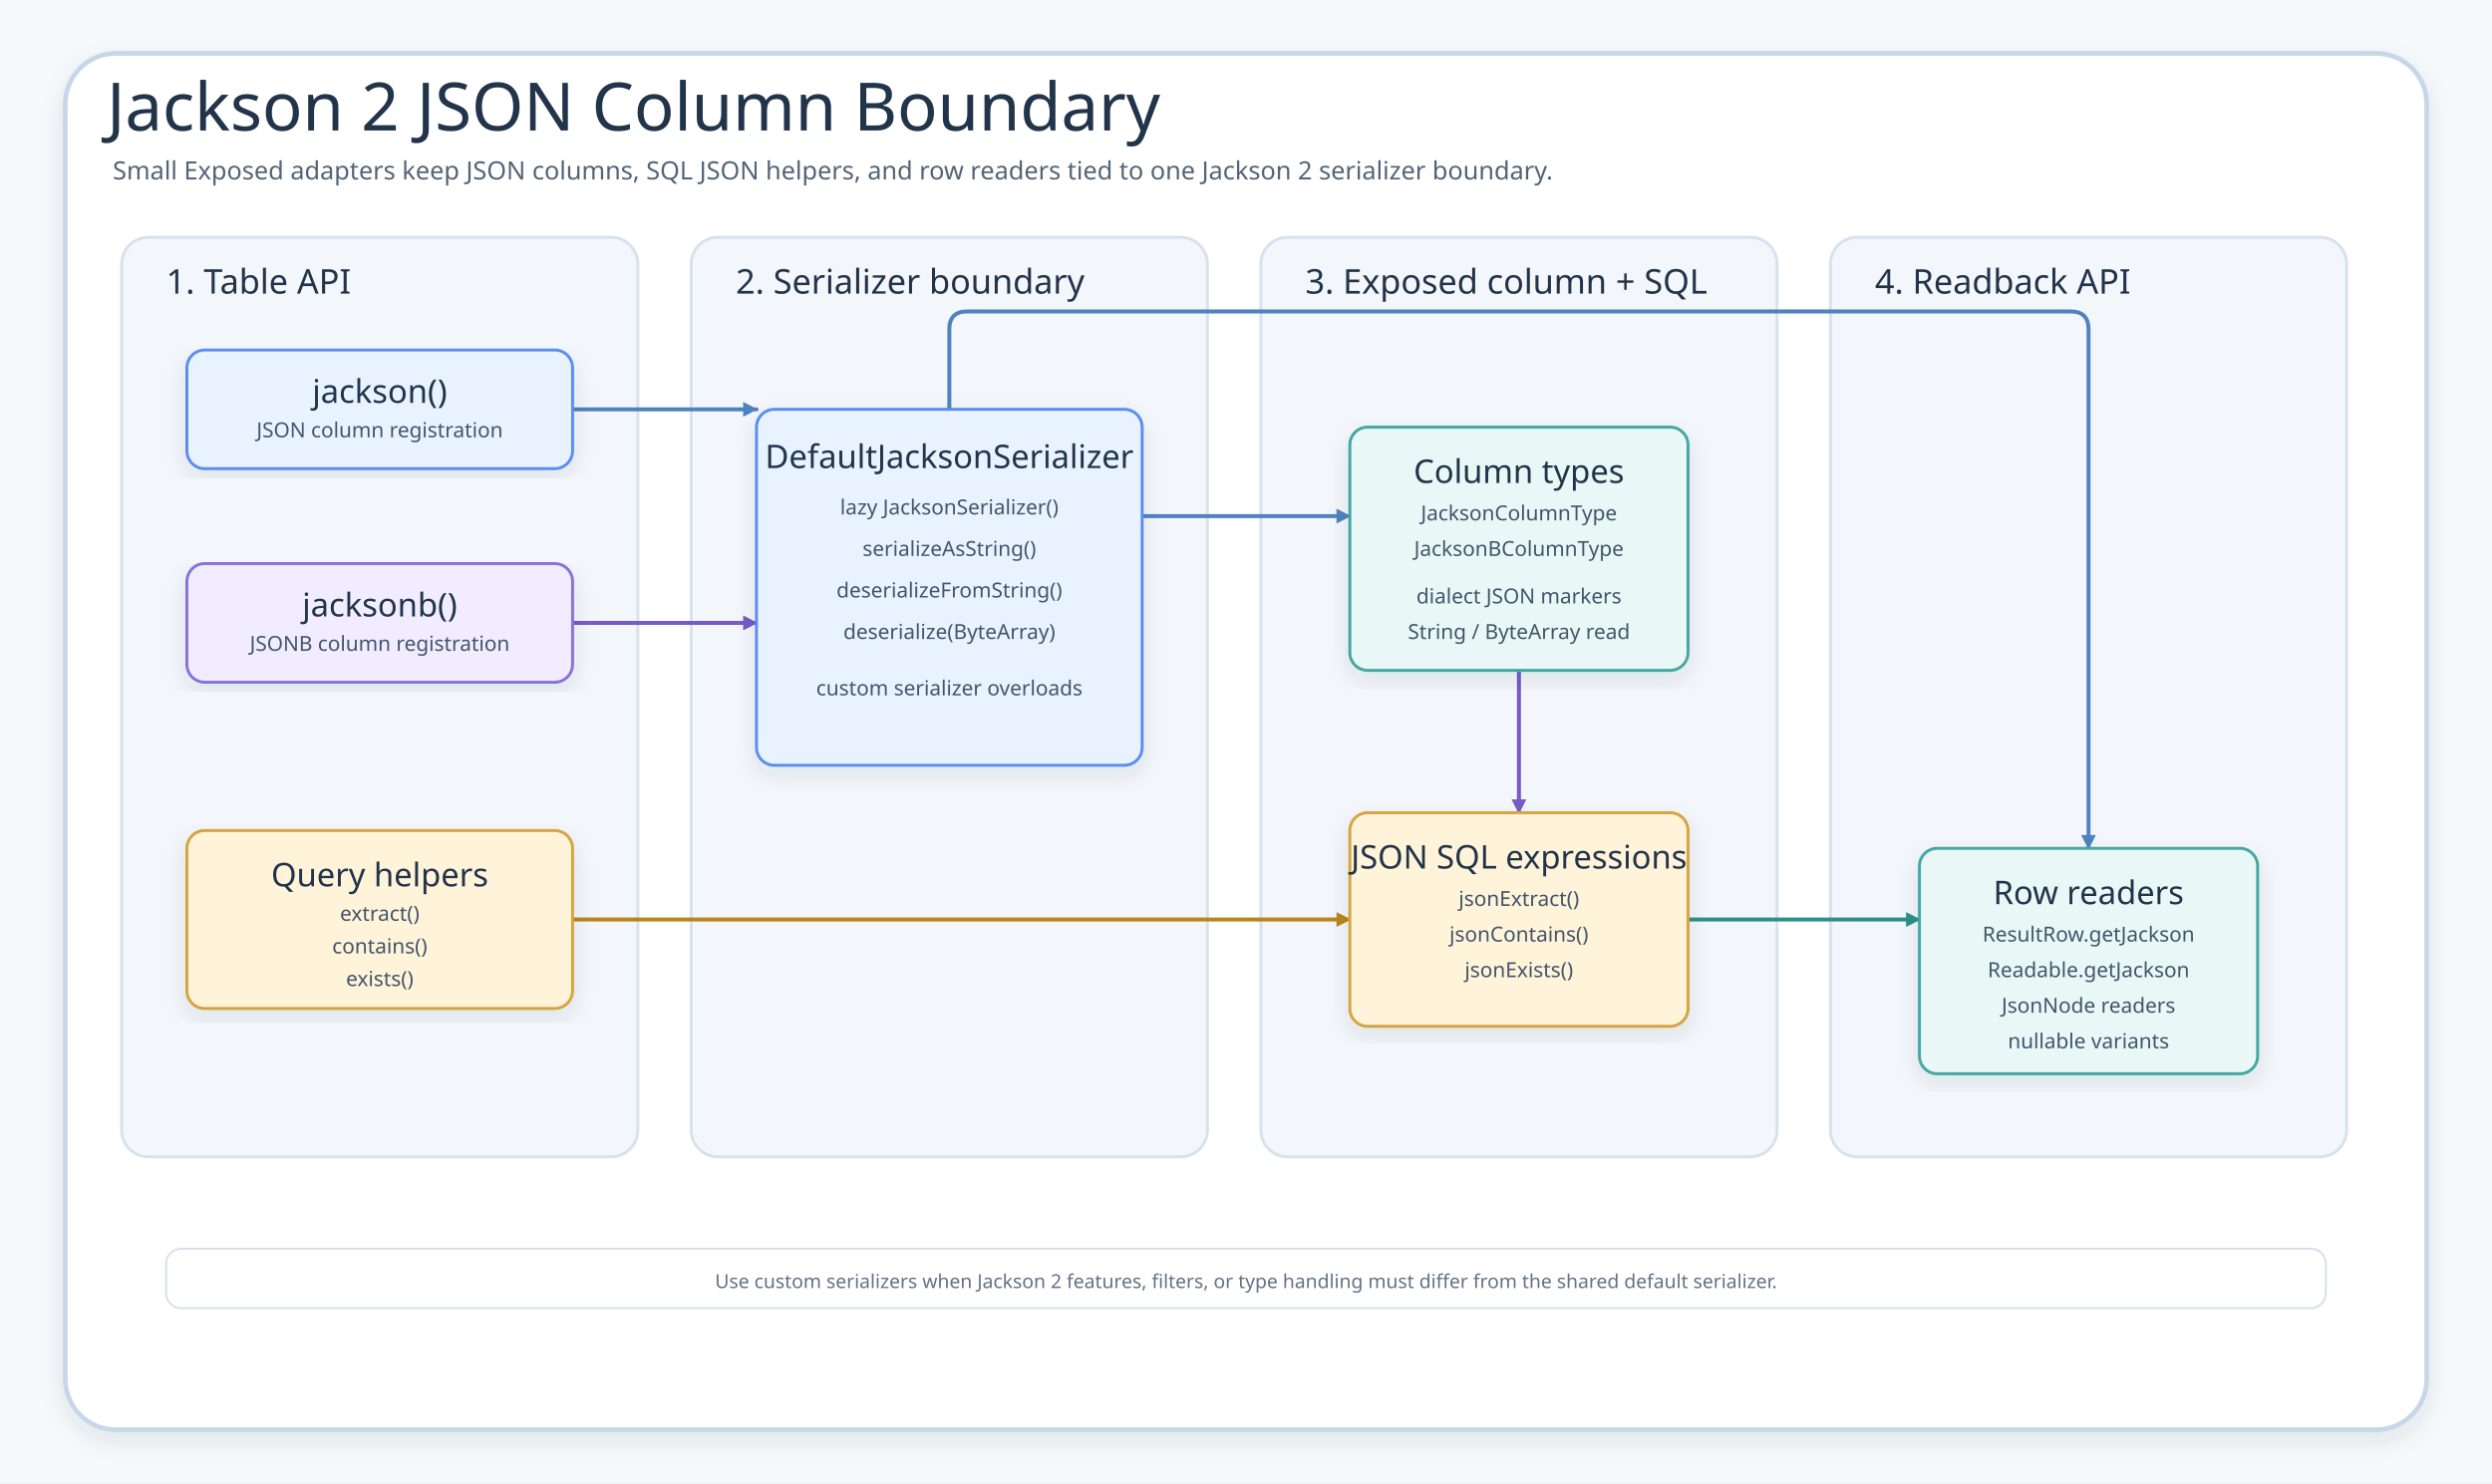
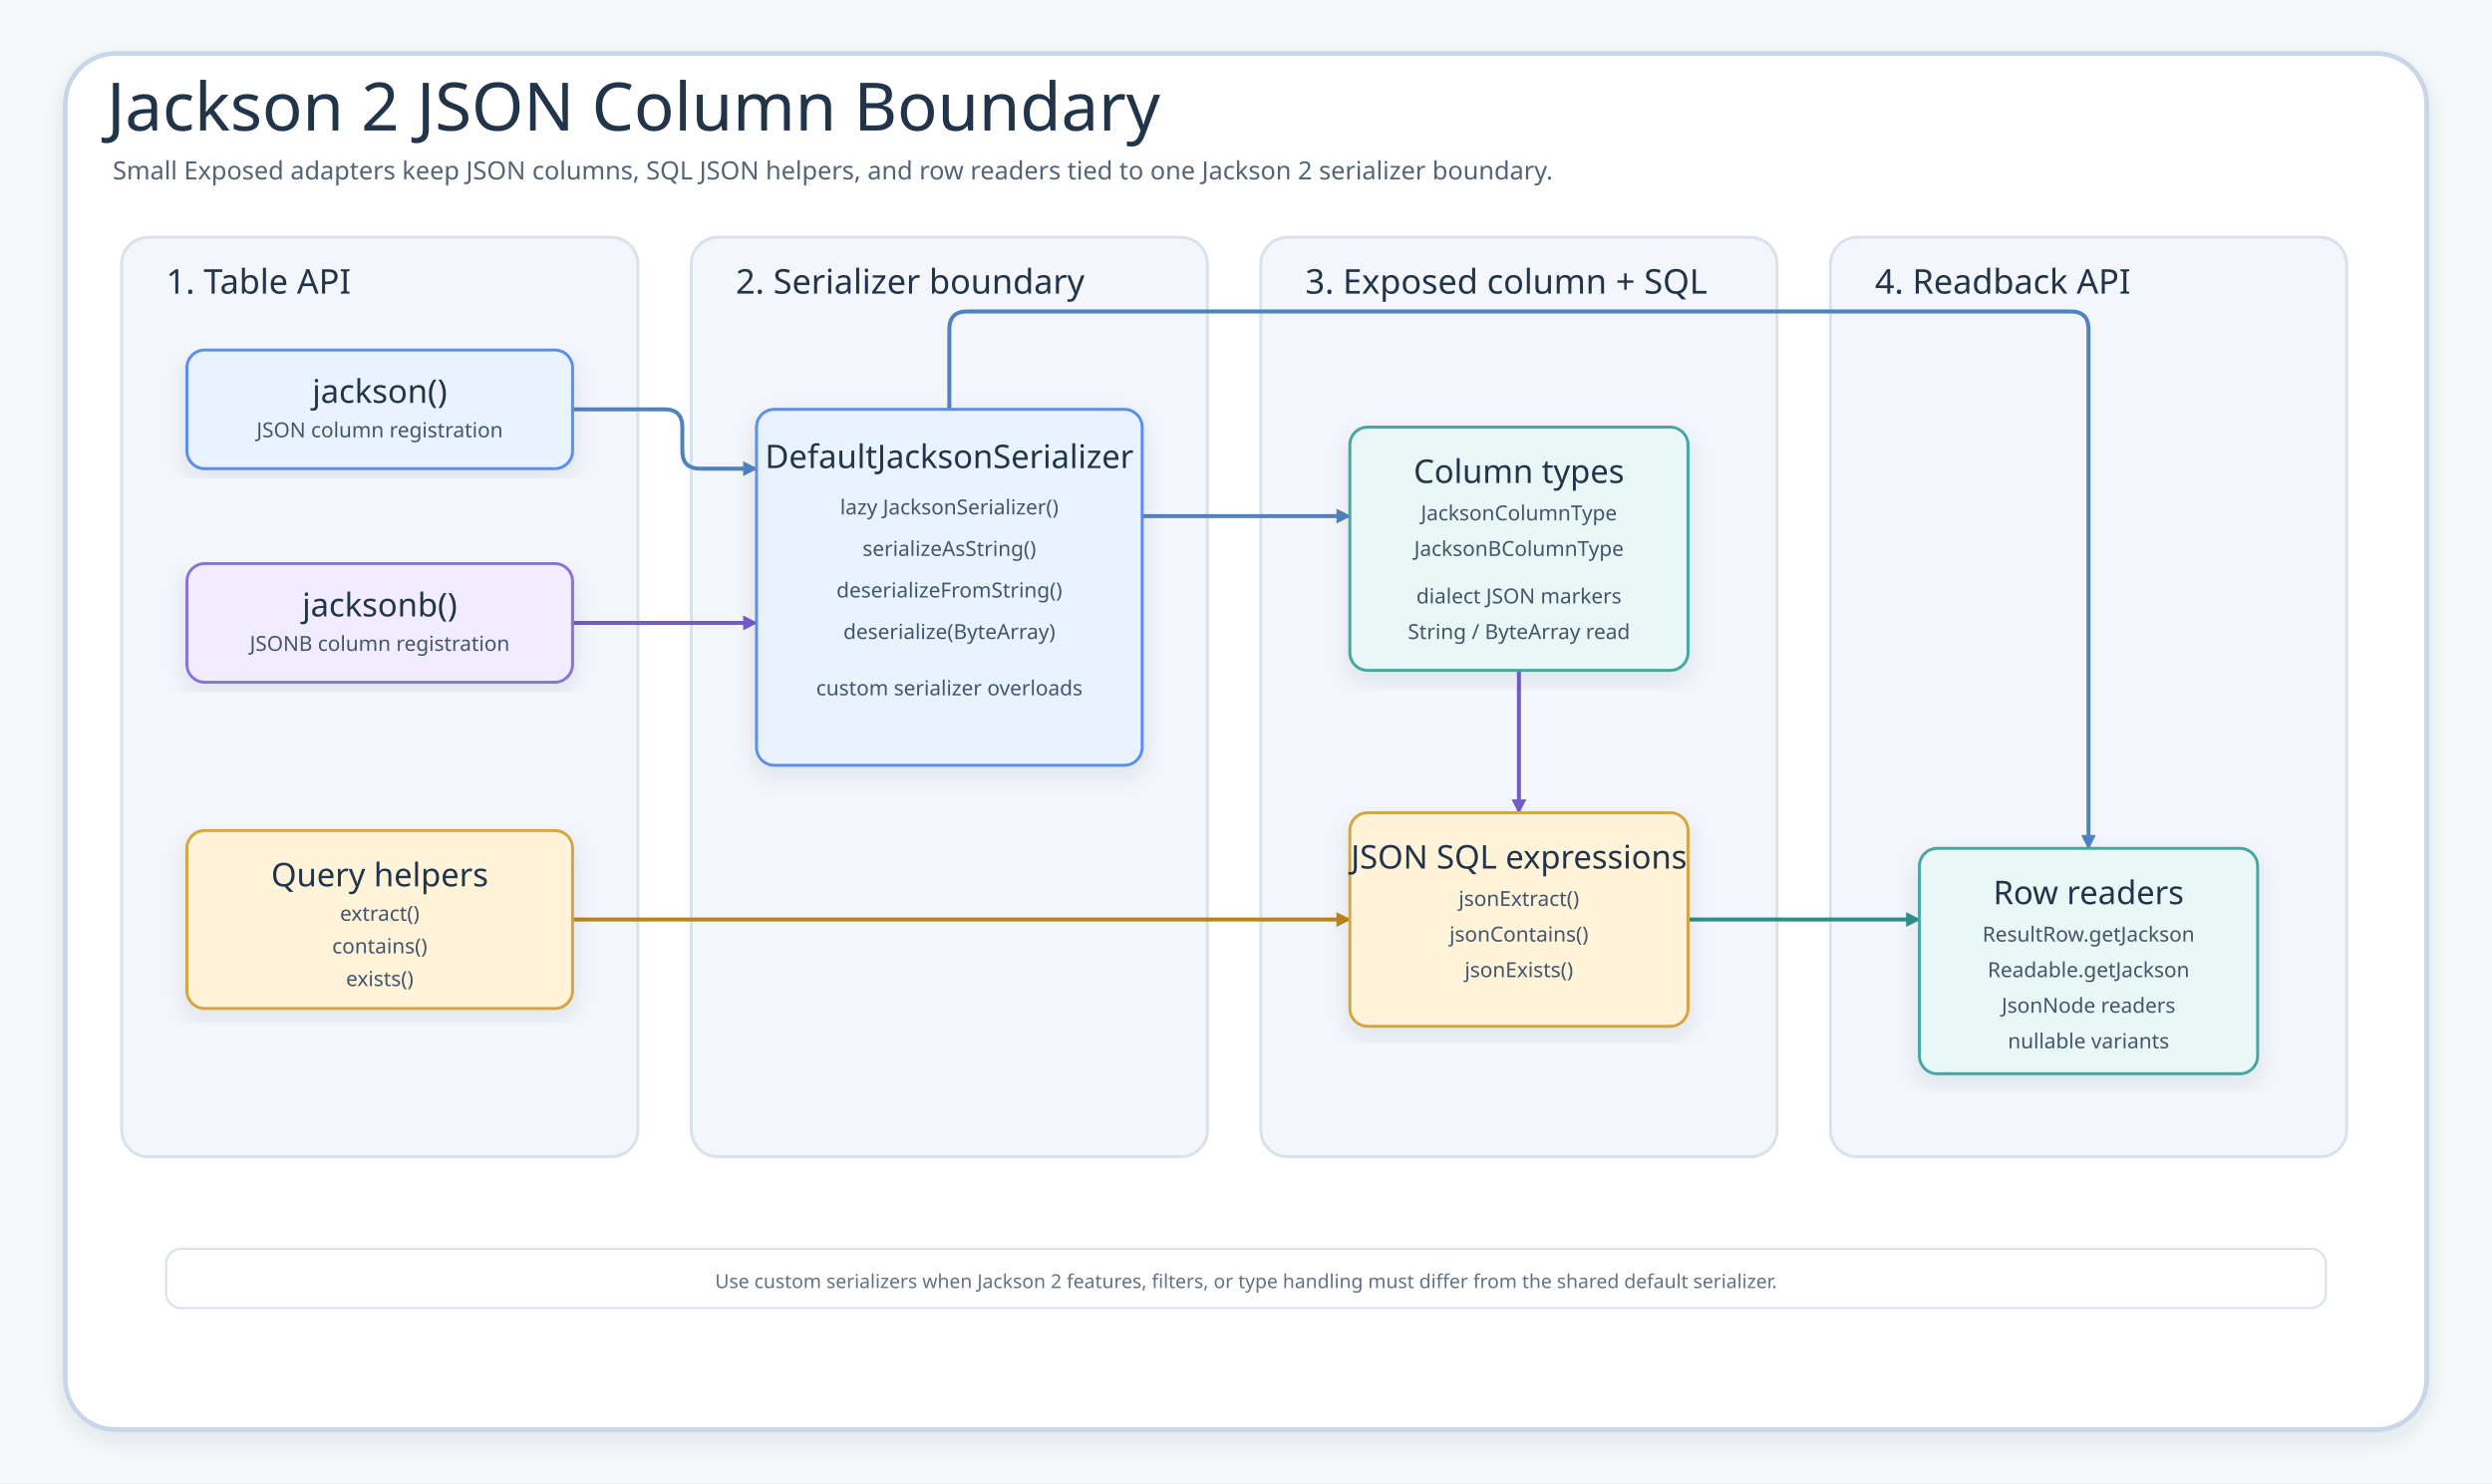
<svg xmlns="http://www.w3.org/2000/svg" width="1680" height="1000" viewBox="0 0 1680 1000" role="img" aria-labelledby="title desc">
  <defs>
    <filter id="shadow" x="-8%" y="-8%" width="116%" height="116%">
      <feDropShadow dx="0" dy="6" stdDeviation="7" flood-color="#203040" flood-opacity="0.10" />
    </filter>
    <marker id="arrow-blue" viewBox="0 0 10 10" markerWidth="10" markerHeight="10" refX="9" refY="5" orient="auto" markerUnits="userSpaceOnUse">
      <path d="M 0 0 L 5.4 2.7 Q 10 5 5.4 7.3 L 0 10" fill="#4F83BF" stroke-dasharray="none" style="stroke-dasharray:none!important" />
    </marker>
    <marker id="arrow-purple" viewBox="0 0 10 10" markerWidth="10" markerHeight="10" refX="9" refY="5" orient="auto" markerUnits="userSpaceOnUse">
      <path d="M 0 0 L 5.4 2.7 Q 10 5 5.4 7.3 L 0 10" fill="#755BC6" stroke-dasharray="none" style="stroke-dasharray:none!important" />
    </marker>
    <marker id="arrow-gold" viewBox="0 0 10 10" markerWidth="10" markerHeight="10" refX="9" refY="5" orient="auto" markerUnits="userSpaceOnUse">
      <path d="M 0 0 L 5.4 2.7 Q 10 5 5.4 7.3 L 0 10" fill="#B9851B" stroke-dasharray="none" style="stroke-dasharray:none!important" />
    </marker>
    <marker id="arrow-teal" viewBox="0 0 10 10" markerWidth="10" markerHeight="10" refX="9" refY="5" orient="auto" markerUnits="userSpaceOnUse">
      <path d="M 0 0 L 5.4 2.7 Q 10 5 5.4 7.3 L 0 10" fill="#2E8F89" stroke-dasharray="none" style="stroke-dasharray:none!important" />
    </marker>
    <style>
      .canvas{fill:#F6F9FC}.frame{fill:#FFFFFF;stroke:#C7D7E7;stroke-width:3.2;filter:url(#shadow)}
      .lane{fill:#F3F7FB;stroke:#D7E2EC;stroke-width:2}.card{filter:url(#shadow);stroke-width:2}
      .title{font-family:"Architects Daughter";font-size:45px;fill:#22344A;font-weight:400}
      .subtitle{font-family:"Comic Mono";font-size:17px;fill:#536476;font-weight:400}
      .lane-title{font-family:"Architects Daughter";font-size:23px;fill:#22344A;font-weight:400}
      .card-title{font-family:"Architects Daughter";font-size:22px;fill:#22344A;font-weight:400}
      .detail{font-family:"Comic Mono";font-size:14px;fill:#42556B;font-weight:400}
      .small{font-family:"Comic Mono";font-size:13px;fill:#627184;font-weight:400}
      .connector{fill:none;stroke-width:2.7;stroke-linejoin:round;stroke-linecap:round}
      .constraint{fill:#FFFFFF;stroke:#D7E2EC;stroke-width:1.4}
    </style>
  </defs>
  <rect class="canvas" width="1680" height="1000" />
  <rect class="frame" x="44" y="36" width="1592" height="928" rx="34" />
  <text class="title" x="72" y="88">Jackson 2 JSON Column Boundary</text>
  <text class="subtitle" x="76" y="121">Small Exposed adapters keep JSON columns, SQL JSON helpers, and row readers tied to one Jackson 2 serializer boundary.</text>
  <rect class="lane" x="82" y="160" width="348" height="620" rx="18" />
  <text class="lane-title" x="112" y="190" dominant-baseline="middle">1. Table API</text>
  <rect class="lane" x="466" y="160" width="348" height="620" rx="18" />
  <text class="lane-title" x="496" y="190" dominant-baseline="middle">2. Serializer boundary</text>
  <rect class="lane" x="850" y="160" width="348" height="620" rx="18" />
  <text class="lane-title" x="880" y="190" dominant-baseline="middle">3. Exposed column + SQL</text>
  <rect class="lane" x="1234" y="160" width="348" height="620" rx="18" />
  <text class="lane-title" x="1264" y="190" dominant-baseline="middle">4. Readback API</text>
-   <path data-edge="api-json-&gt;serializer" class="connector" d="M 386 276 L 510 276" stroke="#4F83BF" marker-end="url(#arrow-blue)" />
+   <path data-edge="api-json-&gt;serializer" class="connector" d="M 386 276 L 448 276 Q 460 276 460 288 L 460 304 Q 460 316 472 316 L 510 316" stroke="#4F83BF" marker-end="url(#arrow-blue)" />
  <path data-edge="api-jsonb-&gt;serializer" class="connector" d="M 386 420 L 510 420" stroke="#755BC6" marker-end="url(#arrow-purple)" />
  <path data-edge="api-query-&gt;sql" class="connector" d="M 386 620 L 910 620" stroke="#B9851B" marker-end="url(#arrow-gold)" />
  <path data-edge="serializer-&gt;columns" class="connector" d="M 770 348 L 910 348" stroke="#4F83BF" marker-end="url(#arrow-blue)" />
  <path data-edge="columns-&gt;sql" class="connector" d="M 1024 452 L 1024 548" stroke="#755BC6" marker-end="url(#arrow-purple)" />
  <path data-edge="sql-&gt;readers" class="connector" d="M 1138 620 L 1294 620" stroke="#2E8F89" marker-end="url(#arrow-teal)" />
  <path data-edge="serializer-&gt;readers" class="connector" d="M 640 276 L 640 222 Q 640 210 652 210 L 1396 210 Q 1408 210 1408 222 L 1408 572" stroke="#4F83BF" marker-end="url(#arrow-blue)" />
  <g id="node-api-json" data-node="api-json" transform="translate(126,236)">
    <rect class="card" x="0" y="0" width="260" height="80" rx="12" fill="#E8F3FF" stroke="#5B8DEF" />
    <text class="card-title" x="130" y="28" text-anchor="middle" dominant-baseline="middle">jackson()</text>
    <text class="detail" x="130" y="54" text-anchor="middle" dominant-baseline="middle">JSON column registration</text>
  </g>
  <g id="node-api-jsonb" data-node="api-jsonb" transform="translate(126,380)">
    <rect class="card" x="0" y="0" width="260" height="80" rx="12" fill="#F1ECFF" stroke="#8A72D6" />
    <text class="card-title" x="130" y="28" text-anchor="middle" dominant-baseline="middle">jacksonb()</text>
    <text class="detail" x="130" y="54" text-anchor="middle" dominant-baseline="middle">JSONB column registration</text>
  </g>
  <g id="node-api-query" data-node="api-query" transform="translate(126,560)">
    <rect class="card" x="0" y="0" width="260" height="120" rx="12" fill="#FFF3D9" stroke="#D6A441" />
    <text class="card-title" x="130" y="30" text-anchor="middle" dominant-baseline="middle">Query helpers</text>
    <text class="detail" x="130" y="56" text-anchor="middle" dominant-baseline="middle">extract()</text>
    <text class="detail" x="130" y="78" text-anchor="middle" dominant-baseline="middle">contains()</text>
    <text class="detail" x="130" y="100" text-anchor="middle" dominant-baseline="middle">exists()</text>
  </g>
  <g id="node-serializer" data-node="serializer" transform="translate(510,276)">
    <rect class="card" x="0" y="0" width="260" height="240" rx="12" fill="#E8F3FF" stroke="#5B8DEF" />
    <text class="card-title" x="130" y="32" text-anchor="middle" dominant-baseline="middle">DefaultJacksonSerializer</text>
    <text class="detail" x="130" y="66" text-anchor="middle" dominant-baseline="middle">lazy JacksonSerializer()</text>
    <text class="detail" x="130" y="94" text-anchor="middle" dominant-baseline="middle">serializeAsString()</text>
    <text class="detail" x="130" y="122" text-anchor="middle" dominant-baseline="middle">deserializeFromString()</text>
    <text class="detail" x="130" y="150" text-anchor="middle" dominant-baseline="middle">deserialize(ByteArray)</text>
    <text class="detail" x="130" y="188" text-anchor="middle" dominant-baseline="middle">custom serializer overloads</text>
  </g>
  <g id="node-columns" data-node="columns" transform="translate(910,288)">
    <rect class="card" x="0" y="0" width="228" height="164" rx="12" fill="#E9F7F6" stroke="#45A7A1" />
    <text class="card-title" x="114" y="30" text-anchor="middle" dominant-baseline="middle">Column types</text>
    <text class="detail" x="114" y="58" text-anchor="middle" dominant-baseline="middle">JacksonColumnType</text>
    <text class="detail" x="114" y="82" text-anchor="middle" dominant-baseline="middle">JacksonBColumnType</text>
    <text class="detail" x="114" y="114" text-anchor="middle" dominant-baseline="middle">dialect JSON markers</text>
    <text class="detail" x="114" y="138" text-anchor="middle" dominant-baseline="middle">String / ByteArray read</text>
  </g>
  <g id="node-sql" data-node="sql" transform="translate(910,548)">
    <rect class="card" x="0" y="0" width="228" height="144" rx="12" fill="#FFF3D9" stroke="#D6A441" />
    <text class="card-title" x="114" y="30" text-anchor="middle" dominant-baseline="middle">JSON SQL expressions</text>
    <text class="detail" x="114" y="58" text-anchor="middle" dominant-baseline="middle">jsonExtract()</text>
    <text class="detail" x="114" y="82" text-anchor="middle" dominant-baseline="middle">jsonContains()</text>
    <text class="detail" x="114" y="106" text-anchor="middle" dominant-baseline="middle">jsonExists()</text>
  </g>
  <g id="node-readers" data-node="readers" transform="translate(1294,572)">
    <rect class="card" x="0" y="0" width="228" height="152" rx="12" fill="#E9F7F6" stroke="#45A7A1" />
    <text class="card-title" x="114" y="30" text-anchor="middle" dominant-baseline="middle">Row readers</text>
    <text class="detail" x="114" y="58" text-anchor="middle" dominant-baseline="middle">ResultRow.getJackson</text>
    <text class="detail" x="114" y="82" text-anchor="middle" dominant-baseline="middle">Readable.getJackson</text>
    <text class="detail" x="114" y="106" text-anchor="middle" dominant-baseline="middle">JsonNode readers</text>
    <text class="detail" x="114" y="130" text-anchor="middle" dominant-baseline="middle">nullable variants</text>
  </g>
  <g transform="translate(112,842)">
    <rect class="constraint" x="0" y="0" width="1456" height="40" rx="10" />
    <text class="small" x="728" y="22" text-anchor="middle" dominant-baseline="middle">Use custom serializers when Jackson 2 features, filters, or type handling must differ from the shared default serializer.</text>
  </g>
</svg>
